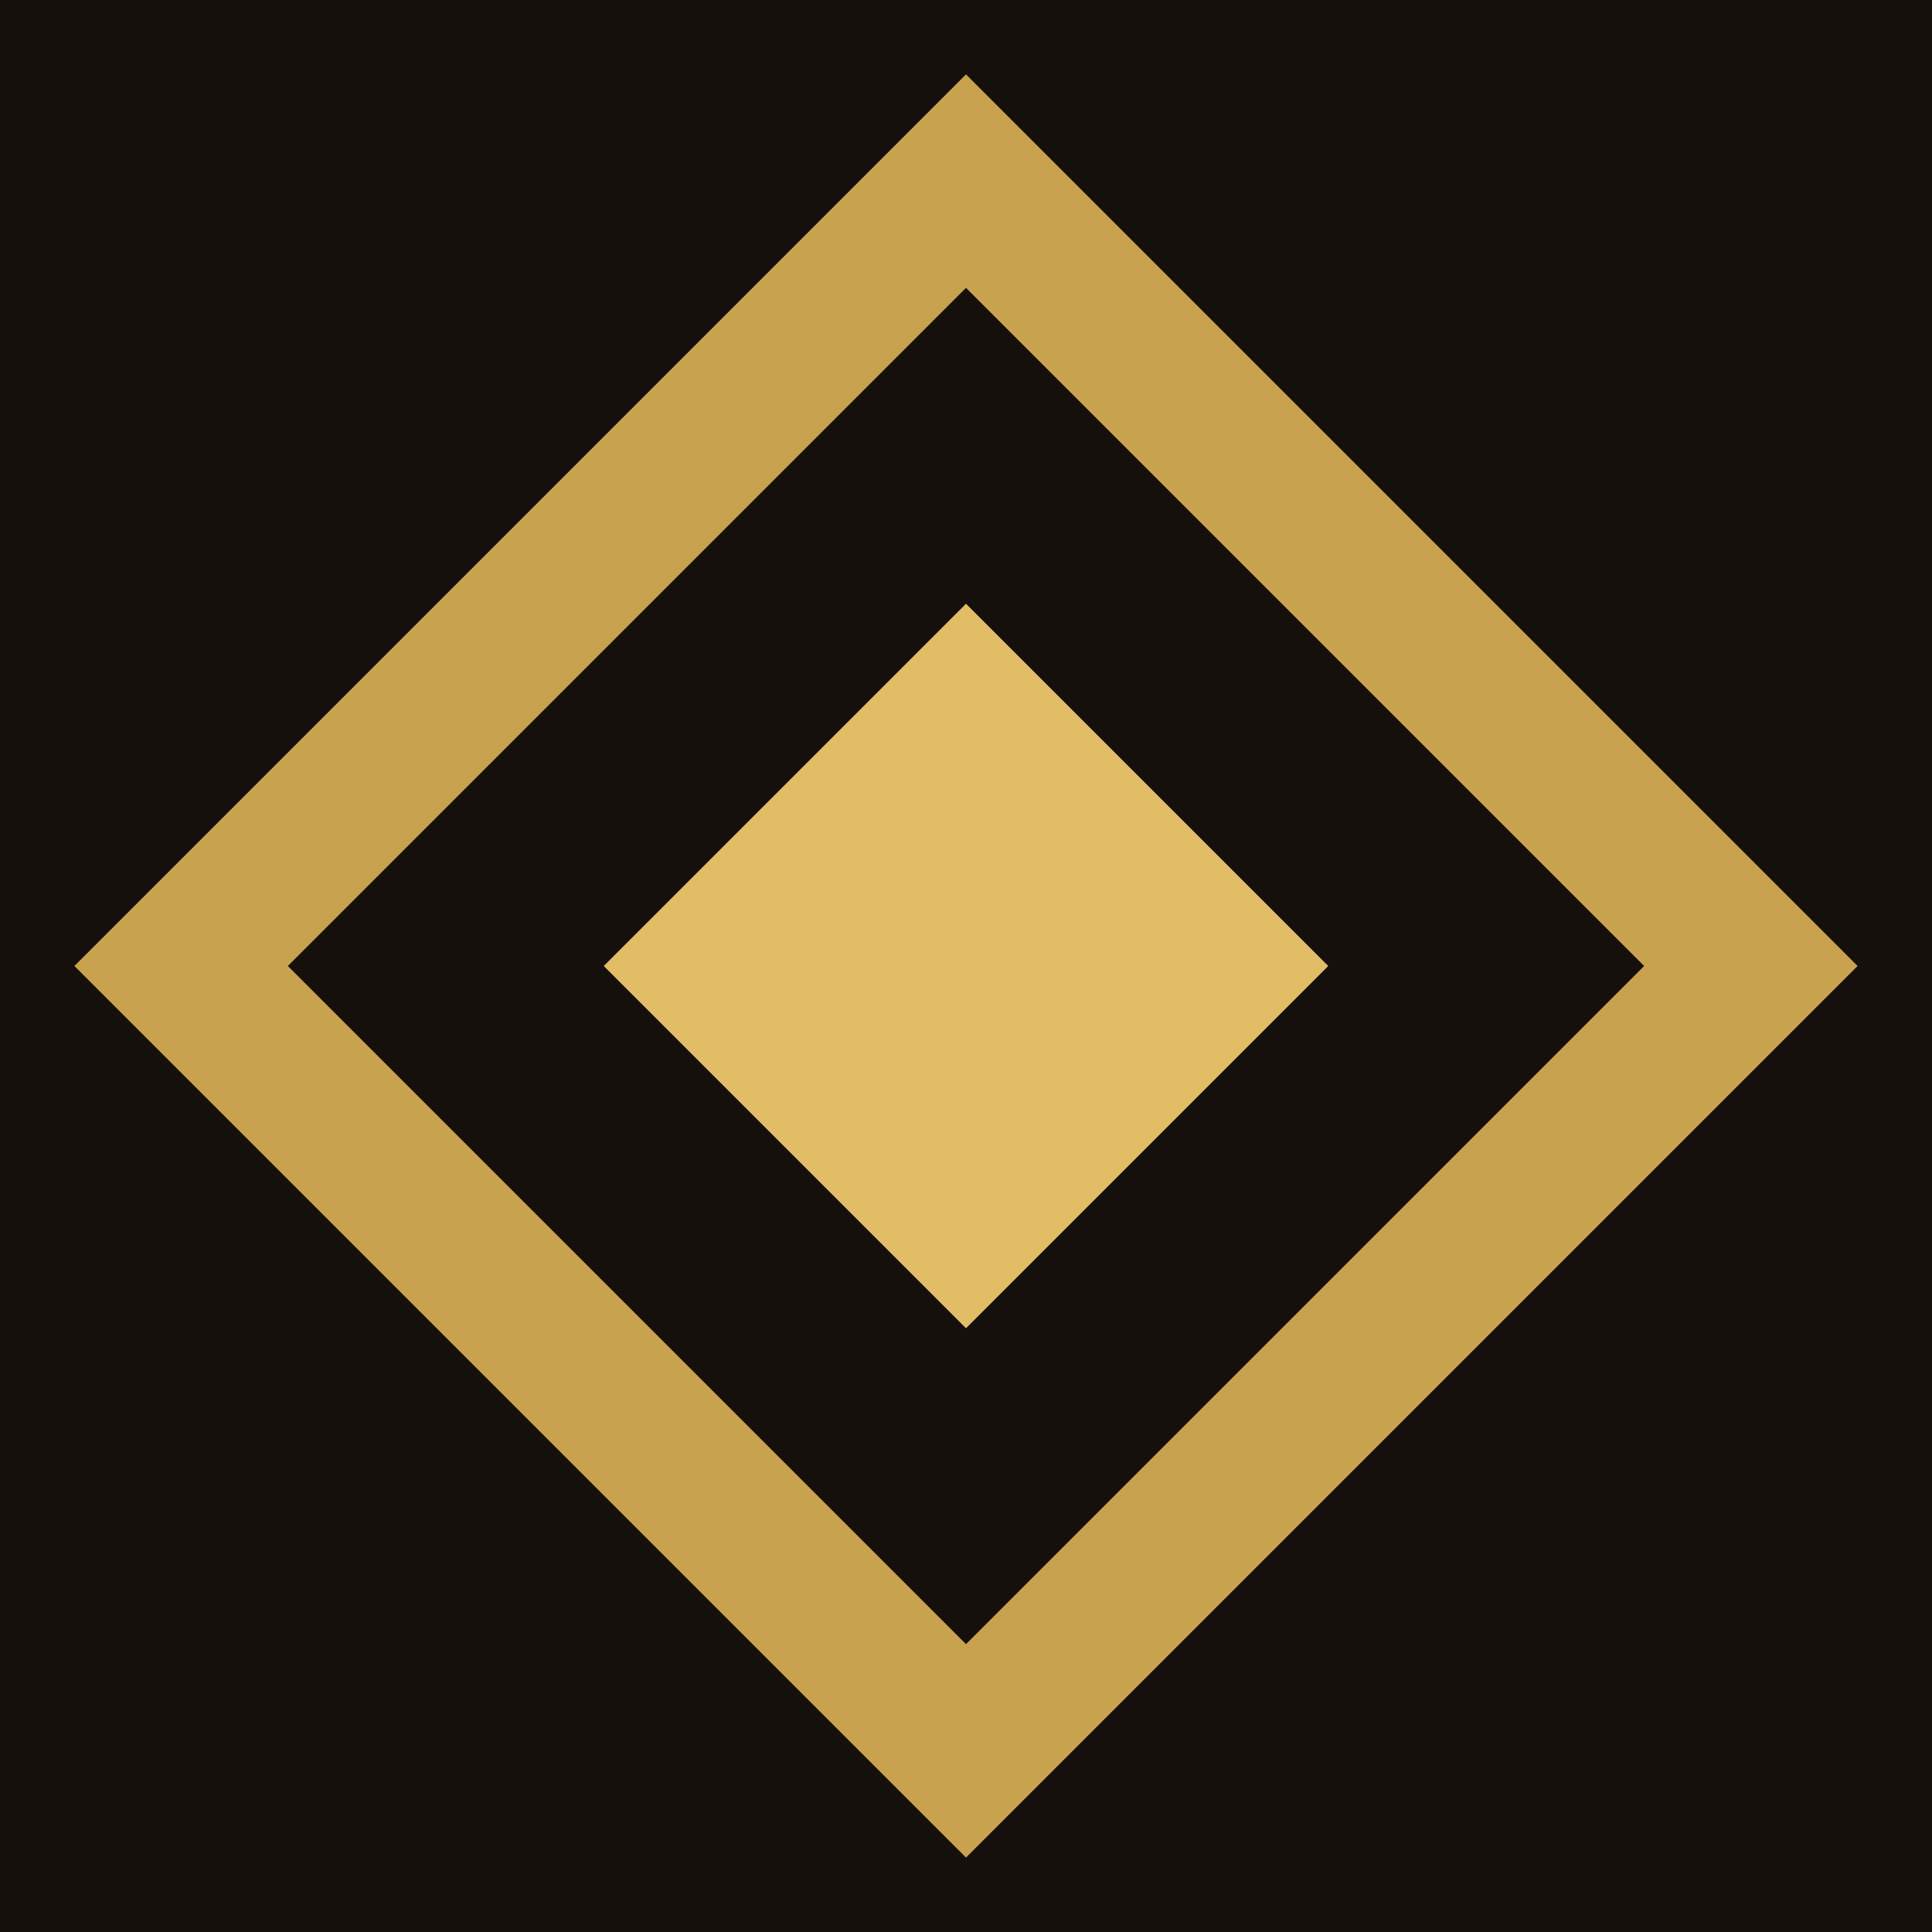
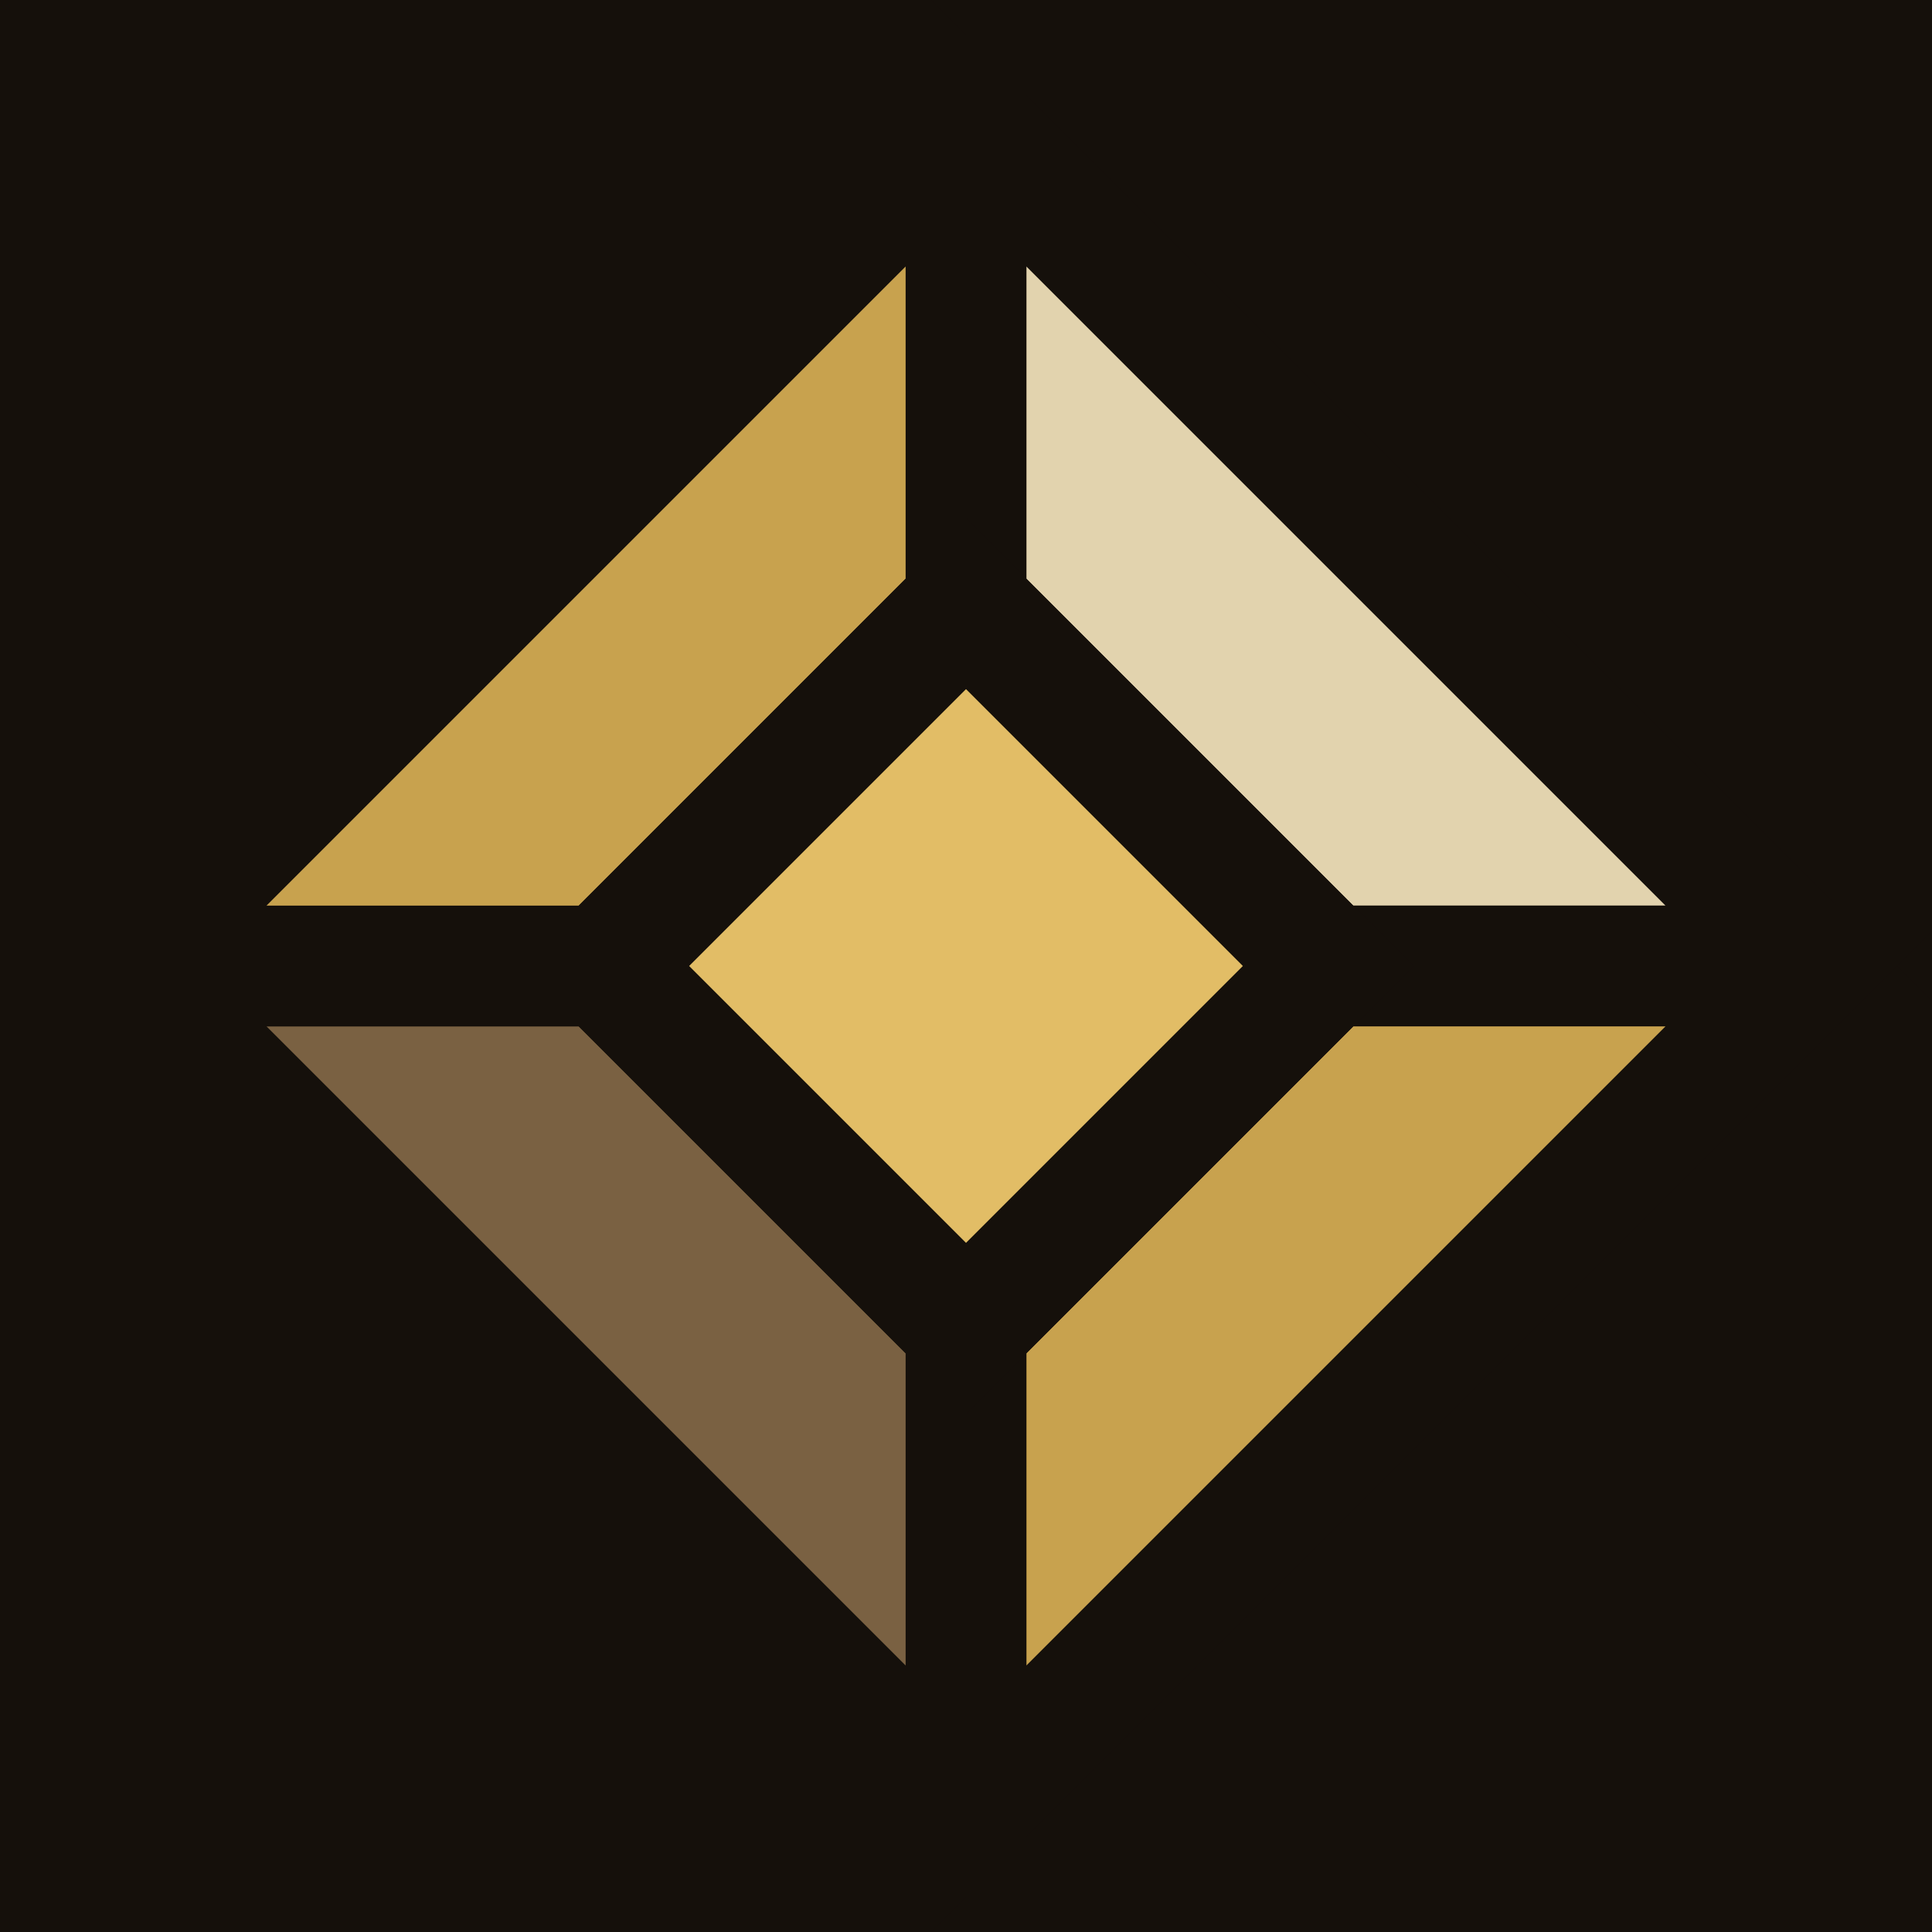
<svg xmlns="http://www.w3.org/2000/svg" viewBox="0 0 32 32">
  <rect width="32" height="32" fill="#15100b" />
-   <path d="M16 3 29 16 16 29 3 16Z" fill="none" stroke="#c8a24e" stroke-width="2.5" />
-   <path d="M16 10 22 16 16 22 10 16Z" fill="#e2bd66" />
+   <g stroke="#15100b" stroke-width="2" stroke-linejoin="miter">
+     <path d="M16 2 30 16 22 16 16 10Z" fill="#e2d3ae" />
+     <path d="M30 16 16 30 16 22 22 16Z" fill="#c8a24e" />
+     <path d="M16 30 2 16 10 16 16 22Z" fill="#7a6142" />
+     <path d="M2 16 16 2 16 10 10 16Z" fill="#c8a24e" />
+     <path d="M16 10 22 16 16 22 10 16Z" fill="#e2bd66" />
+   </g>
</svg>
